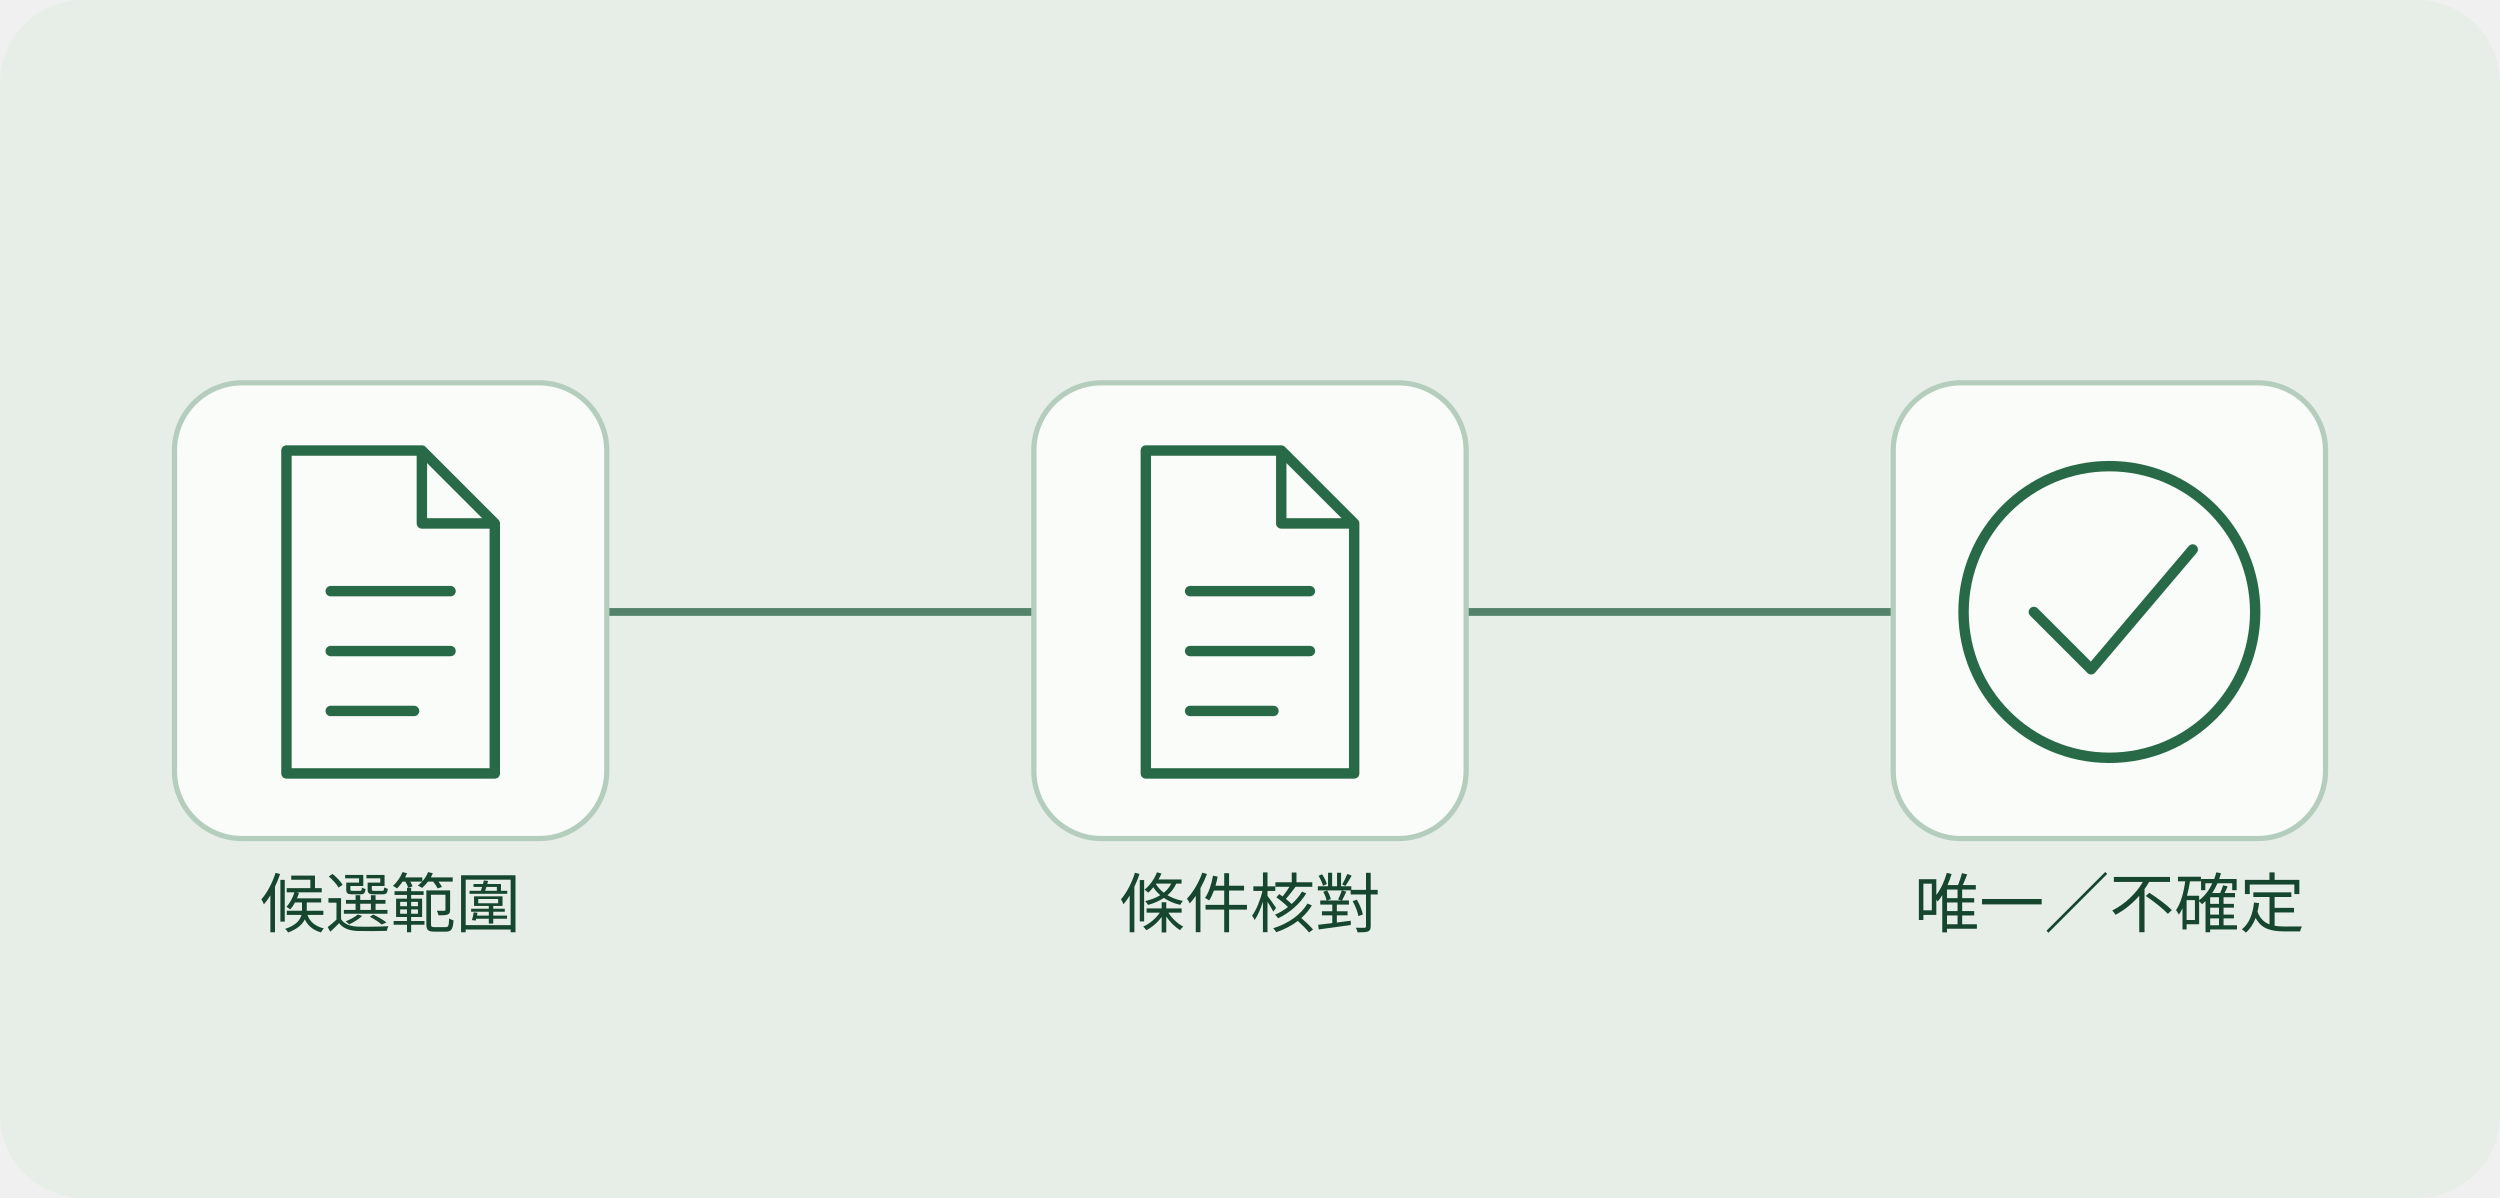
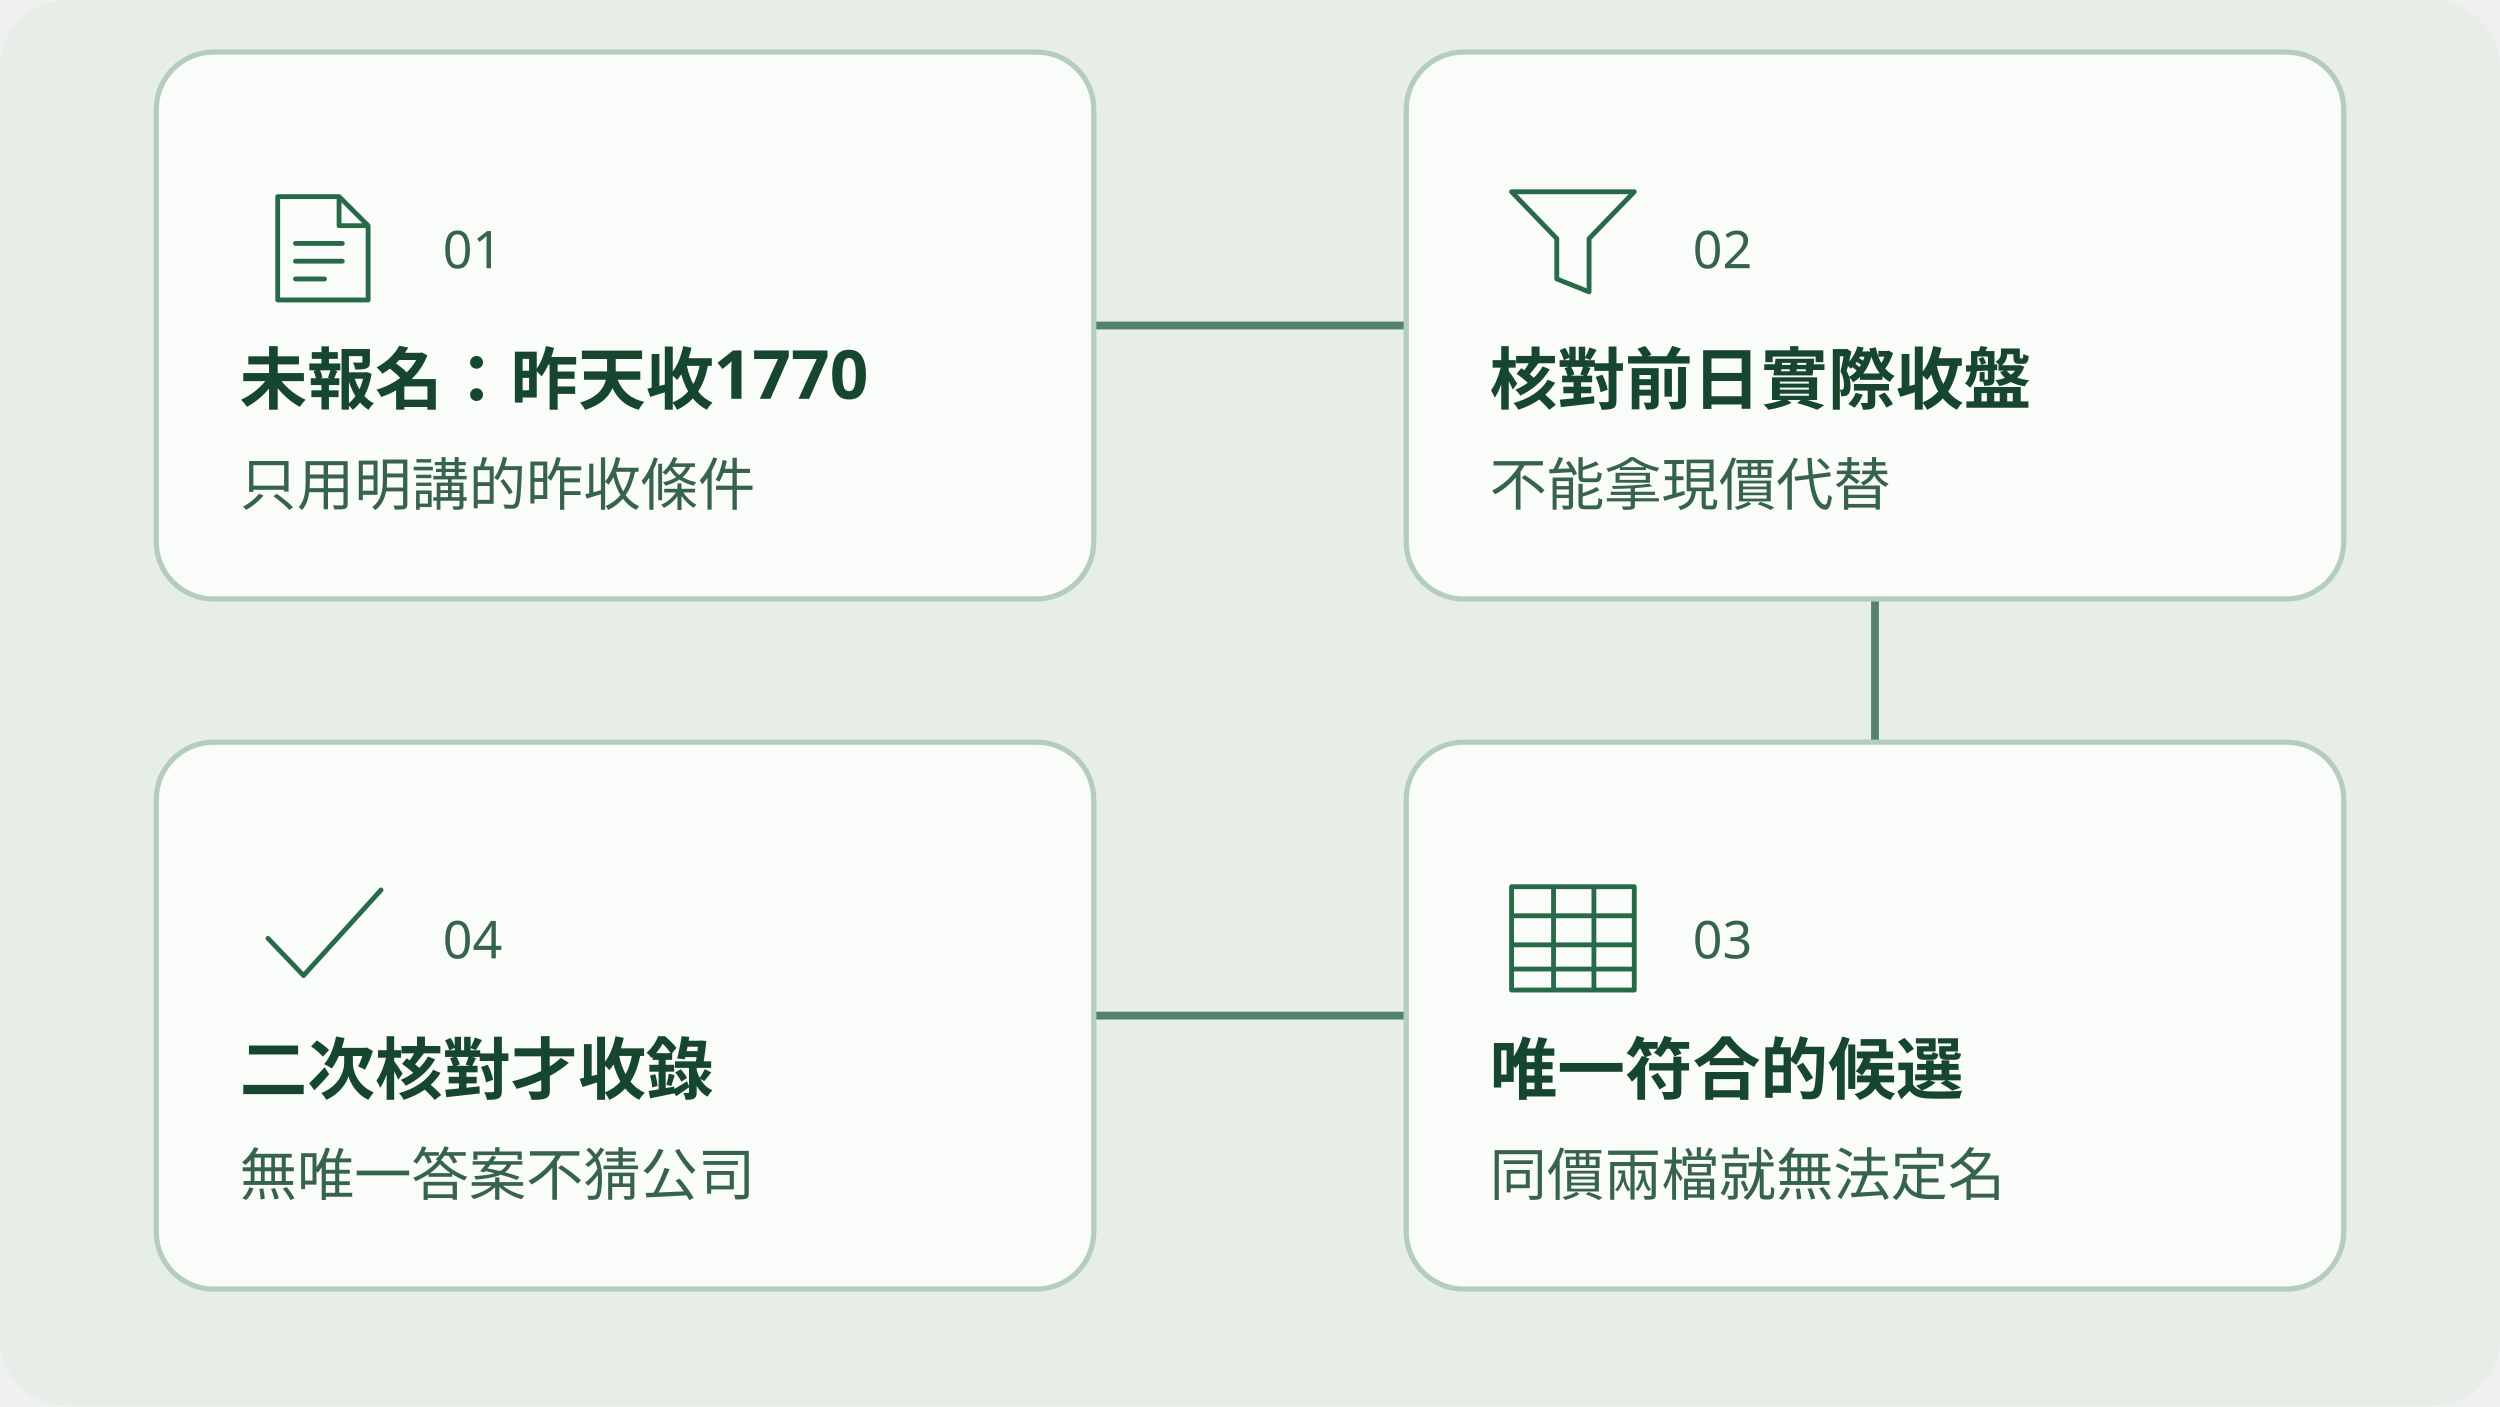
- <svg xmlns="http://www.w3.org/2000/svg" viewBox="0 0 960 460" role="img" aria-label="候選唯一，才可能收錄" class="book-art">
-   <rect width="960" height="460" rx="32" fill="#e6eee7" />
-   <path id="bk-10-path-0" data-book-path="0" d="M215 235 C280 235 350 235 415 235" fill="none" stroke="#54836a" stroke-width="3" />
-   <path id="bk-10-path-1" data-book-path="1" d="M545 235 C610 235 680 235 745 235" fill="none" stroke="#54836a" stroke-width="3" />
-   <g data-book-node="0" transform="translate(150,235)">
-     <rect class="bk-node-bg" x="-83" y="-88" width="166" height="175" rx="26" fill="#f9fcf9" stroke="#b4cdbc" stroke-width="2" />
-     <g fill="none" stroke="#286947" stroke-width="4" stroke-linecap="round" stroke-linejoin="round">
-       <path d="M-40-62H12L40-34V62H-40Z M12-62v28h28M-23-8H23M-23 15H23M-23 38H9" />
+ <svg xmlns="http://www.w3.org/2000/svg" class="book-art" role="img" aria-label="候選唯一，才可能收錄" viewBox="0 0 960 540">
+   <rect width="960" height="540" rx="26" fill="#e6eee7" />
+   <path d="M420 125H540" data-book-path="0" fill="none" stroke="#54836a" stroke-width="3" />
+   <path d="M720 230V285" data-book-path="1" fill="none" stroke="#54836a" stroke-width="3" />
+   <path d="M540 390H420" data-book-path="2" fill="none" stroke="#54836a" stroke-width="3" />
+   <g data-book-node="0" transform="translate(240,125)">
+     <rect class="bk-node-bg" x="-180" y="-105" width="360" height="210" rx="22" fill="#f9fcf9" stroke="#b4cdbc" stroke-width="2" />
+     <g transform="translate(-116,-34) scale(.62)" fill="none" stroke="#286947" stroke-width="3" stroke-linecap="round" stroke-linejoin="round">
+       <path d="M-28-25h38l18 18v46h-56zM10-25v18h18M-17 4h29M-17 15h29M-17 26h18" />
    </g>
-     <text class="bk-label" x="0" y="121" text-anchor="middle" fill="#16462e" font-size="25" font-family="system-ui,sans-serif">候選範圍</text>
+     <text x="-70" y="-22" fill="#37634b" font-size="20" font-family="system-ui,sans-serif">01</text>
+     <text class="bk-label" x="-148" y="30" fill="#16462e" font-size="26" font-weight="600" font-family="system-ui,sans-serif">未報名：昨天收1770</text>
+     <text x="-148" y="69" fill="#37634b" font-size="22" font-family="system-ui,sans-serif">只用明講的昨收條件</text>
  </g>
-   <g data-book-node="1" transform="translate(480,235)">
-     <rect class="bk-node-bg" x="-83" y="-88" width="166" height="175" rx="26" fill="#f9fcf9" stroke="#b4cdbc" stroke-width="2" />
-     <g fill="none" stroke="#286947" stroke-width="4" stroke-linecap="round" stroke-linejoin="round">
-       <path d="M-40-62H12L40-34V62H-40Z M12-62v28h28M-23-8H23M-23 15H23M-23 38H9" />
+   <g data-book-node="1" transform="translate(720,125)">
+     <rect class="bk-node-bg" x="-180" y="-105" width="360" height="210" rx="22" fill="#f9fcf9" stroke="#b4cdbc" stroke-width="2" />
+     <g transform="translate(-116,-34) scale(.62)" fill="none" stroke="#286947" stroke-width="3" stroke-linecap="round" stroke-linejoin="round">
+       <path d="M-38-28h76L10 1v33l-20-8V1z" />
    </g>
-     <text class="bk-label" x="0" y="121" text-anchor="middle" fill="#16462e" font-size="25" font-family="system-ui,sans-serif">條件核對</text>
+     <text x="-70" y="-22" fill="#37634b" font-size="20" font-family="system-ui,sans-serif">02</text>
+     <text class="bk-label" x="-148" y="30" fill="#16462e" font-size="26" font-weight="600" font-family="system-ui,sans-serif">核對前日實際收盤</text>
+     <text x="-148" y="69" fill="#37634b" font-size="22" font-family="system-ui,sans-serif">不能拿現價代替</text>
  </g>
-   <g data-book-node="2" transform="translate(810,235)">
-     <rect class="bk-node-bg" x="-83" y="-88" width="166" height="175" rx="26" fill="#f9fcf9" stroke="#b4cdbc" stroke-width="2" />
-     <g fill="none" stroke="#286947" stroke-width="4" stroke-linecap="round" stroke-linejoin="round">
-       <circle r="56" />
-       <path d="M-29 0-7 22 32-24" />
+   <g data-book-node="2" transform="translate(720,390)">
+     <rect class="bk-node-bg" x="-180" y="-105" width="360" height="210" rx="22" fill="#f9fcf9" stroke="#b4cdbc" stroke-width="2" />
+     <g transform="translate(-116,-34) scale(.62)" fill="none" stroke="#286947" stroke-width="3" stroke-linecap="round" stroke-linejoin="round">
+       <path d="M-38-25h76v64h-76zM-38-7h76M-38 11h76M-38 26h76M-12-25v64M13-25v64" />
    </g>
-     <text class="bk-label" x="0" y="121" text-anchor="middle" fill="#16462e" font-size="25" font-family="system-ui,sans-serif">唯一／不確定</text>
+     <text x="-70" y="-22" fill="#37634b" font-size="20" font-family="system-ui,sans-serif">03</text>
+     <text class="bk-label" x="-148" y="30" fill="#16462e" font-size="26" font-weight="600" font-family="system-ui,sans-serif">唯一符合的候選</text>
+     <text x="-148" y="69" fill="#37634b" font-size="22" font-family="system-ui,sans-serif">同價兩檔就無法定名</text>
  </g>
-   <circle class="book-packet" r="10" fill="#bd5934" stroke="#fff" stroke-width="3" opacity="0" />
+   <g data-book-node="3" transform="translate(240,390)">
+     <rect class="bk-node-bg" x="-180" y="-105" width="360" height="210" rx="22" fill="#f9fcf9" stroke="#b4cdbc" stroke-width="2" />
+     <g transform="translate(-116,-34) scale(.62)" fill="none" stroke="#286947" stroke-width="3" stroke-linecap="round" stroke-linejoin="round">
+       <path d="M-34 7l22 23L36-23" />
+     </g>
+     <text x="-70" y="-22" fill="#37634b" font-size="20" font-family="system-ui,sans-serif">04</text>
+     <text class="bk-label" x="-148" y="30" fill="#16462e" font-size="26" font-weight="600" font-family="system-ui,sans-serif">二次核對才收錄</text>
+     <text x="-148" y="69" fill="#37634b" font-size="22" font-family="system-ui,sans-serif">無唯一答案不猜公司</text>
+   </g>
+   <circle class="book-packet" r="9" fill="#bd5934" stroke="#fff" stroke-width="3" opacity="0" />
</svg>
